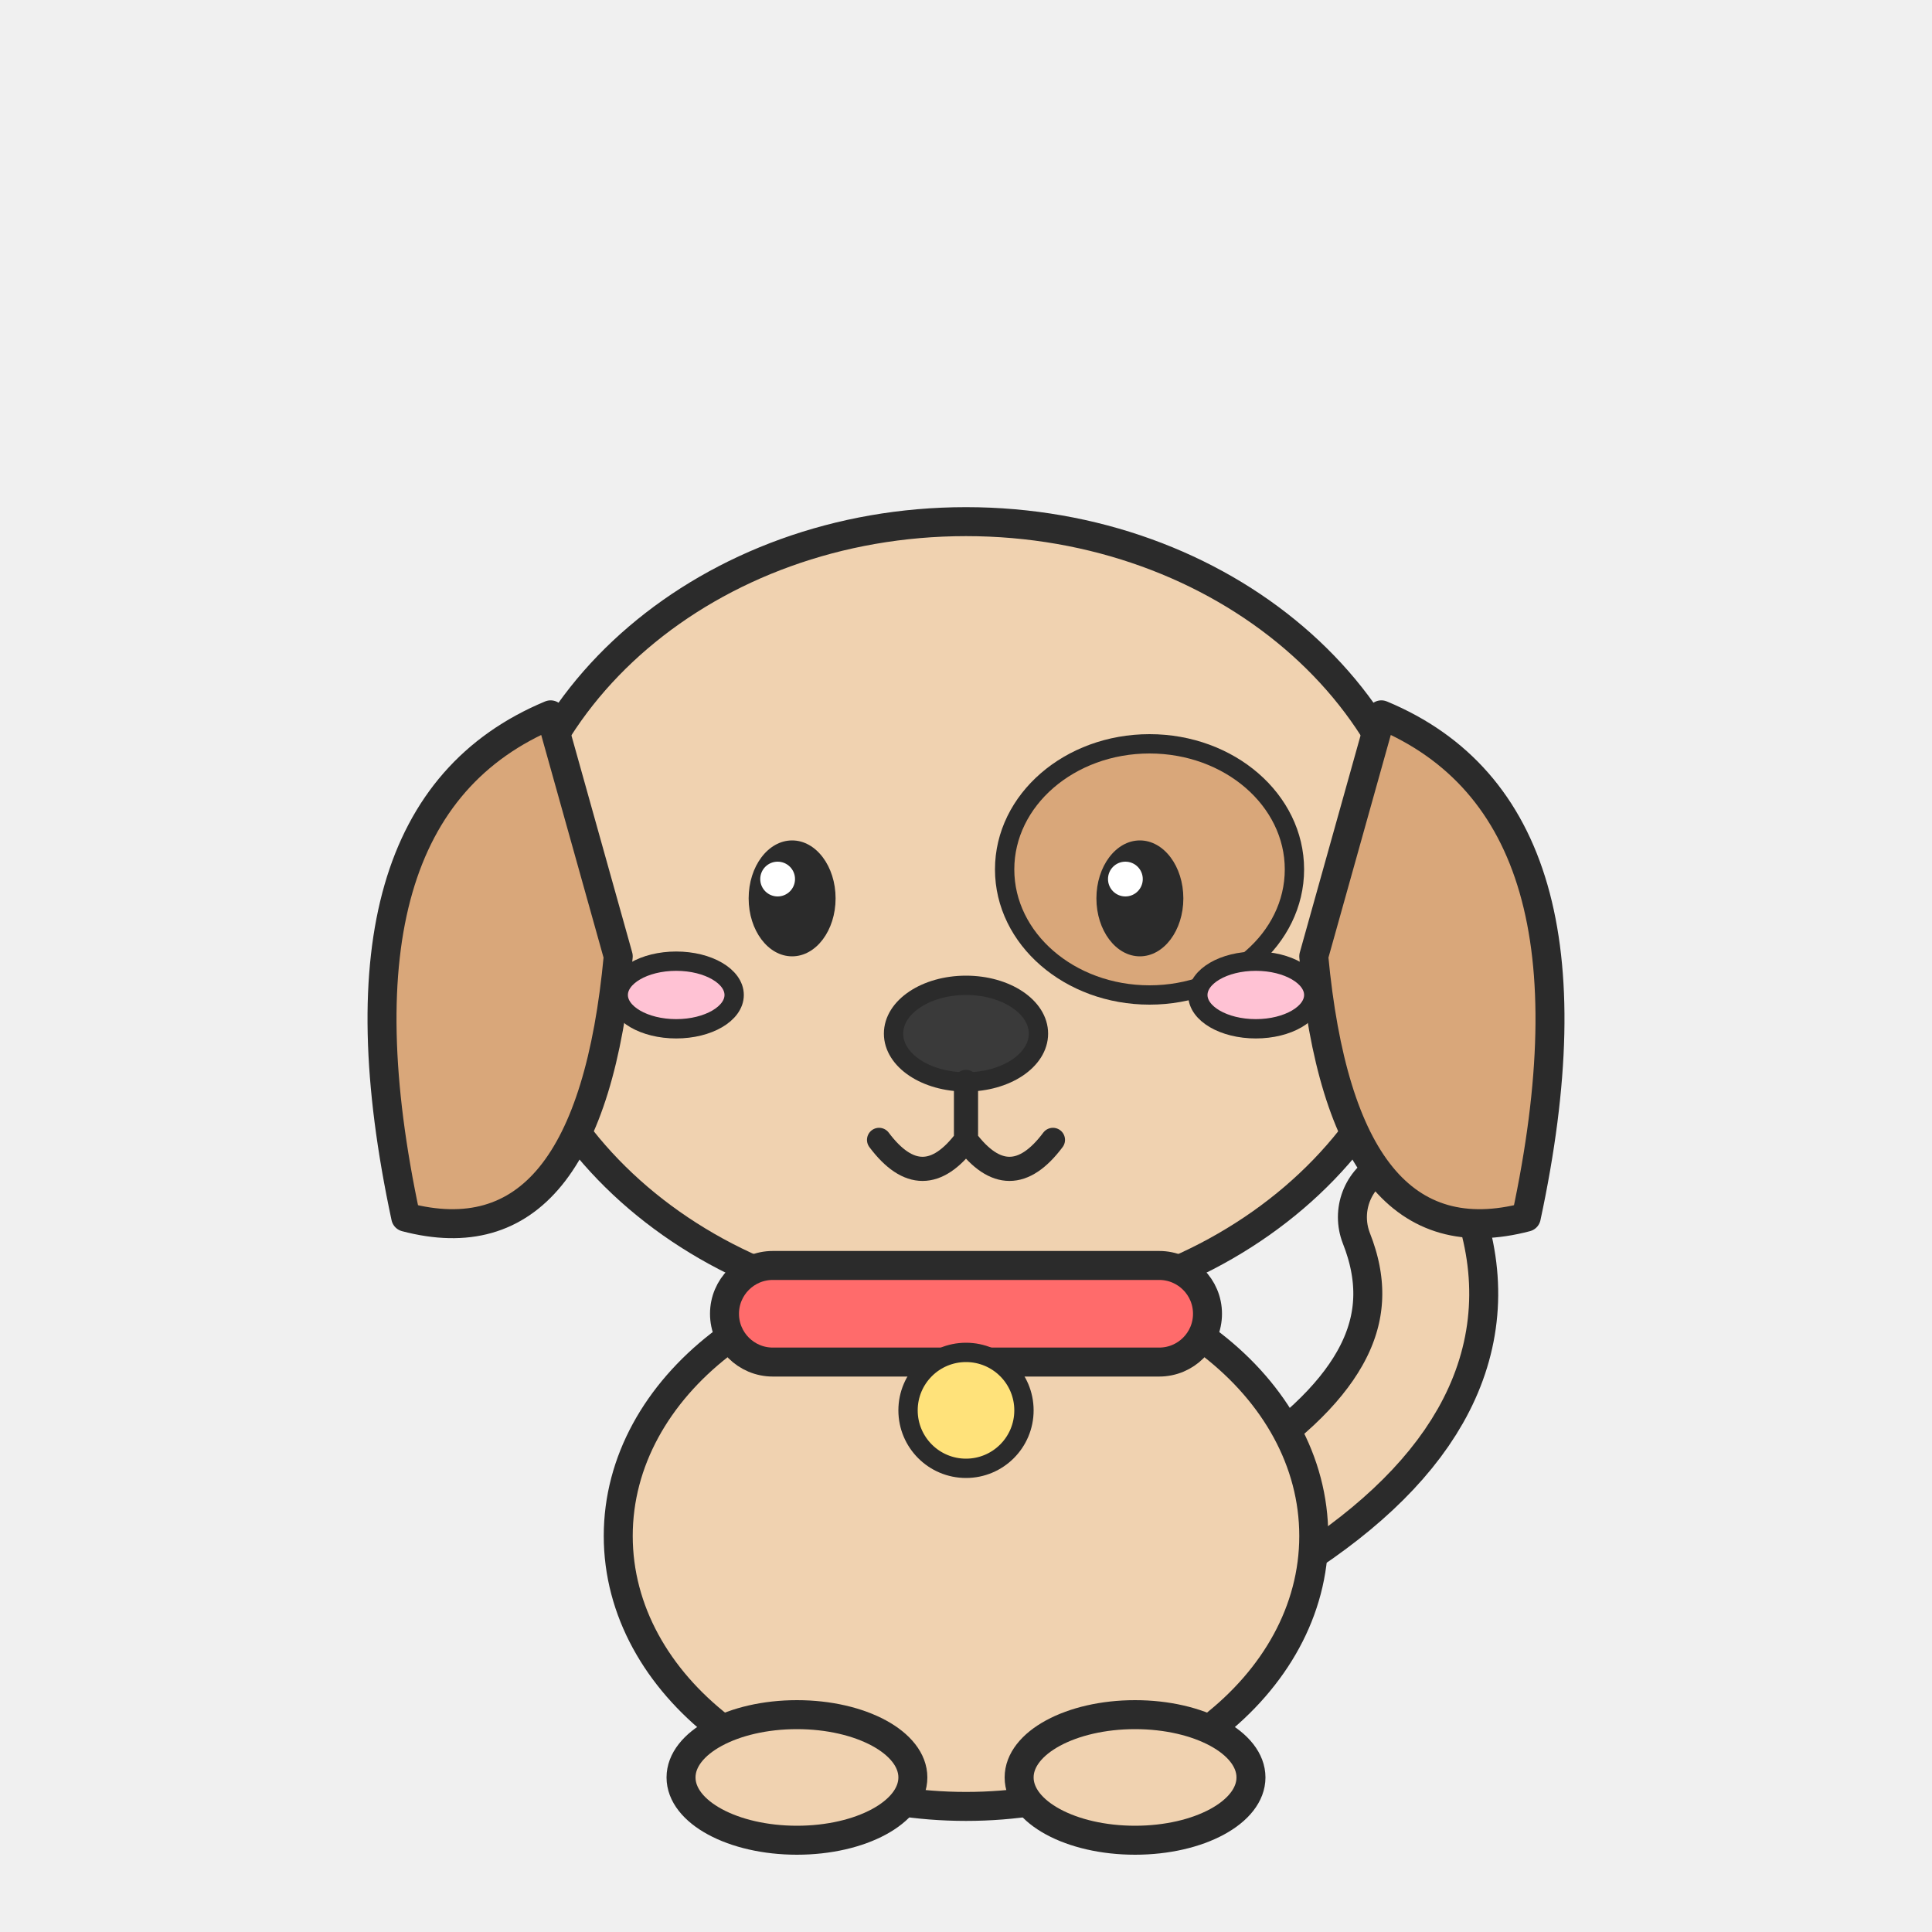
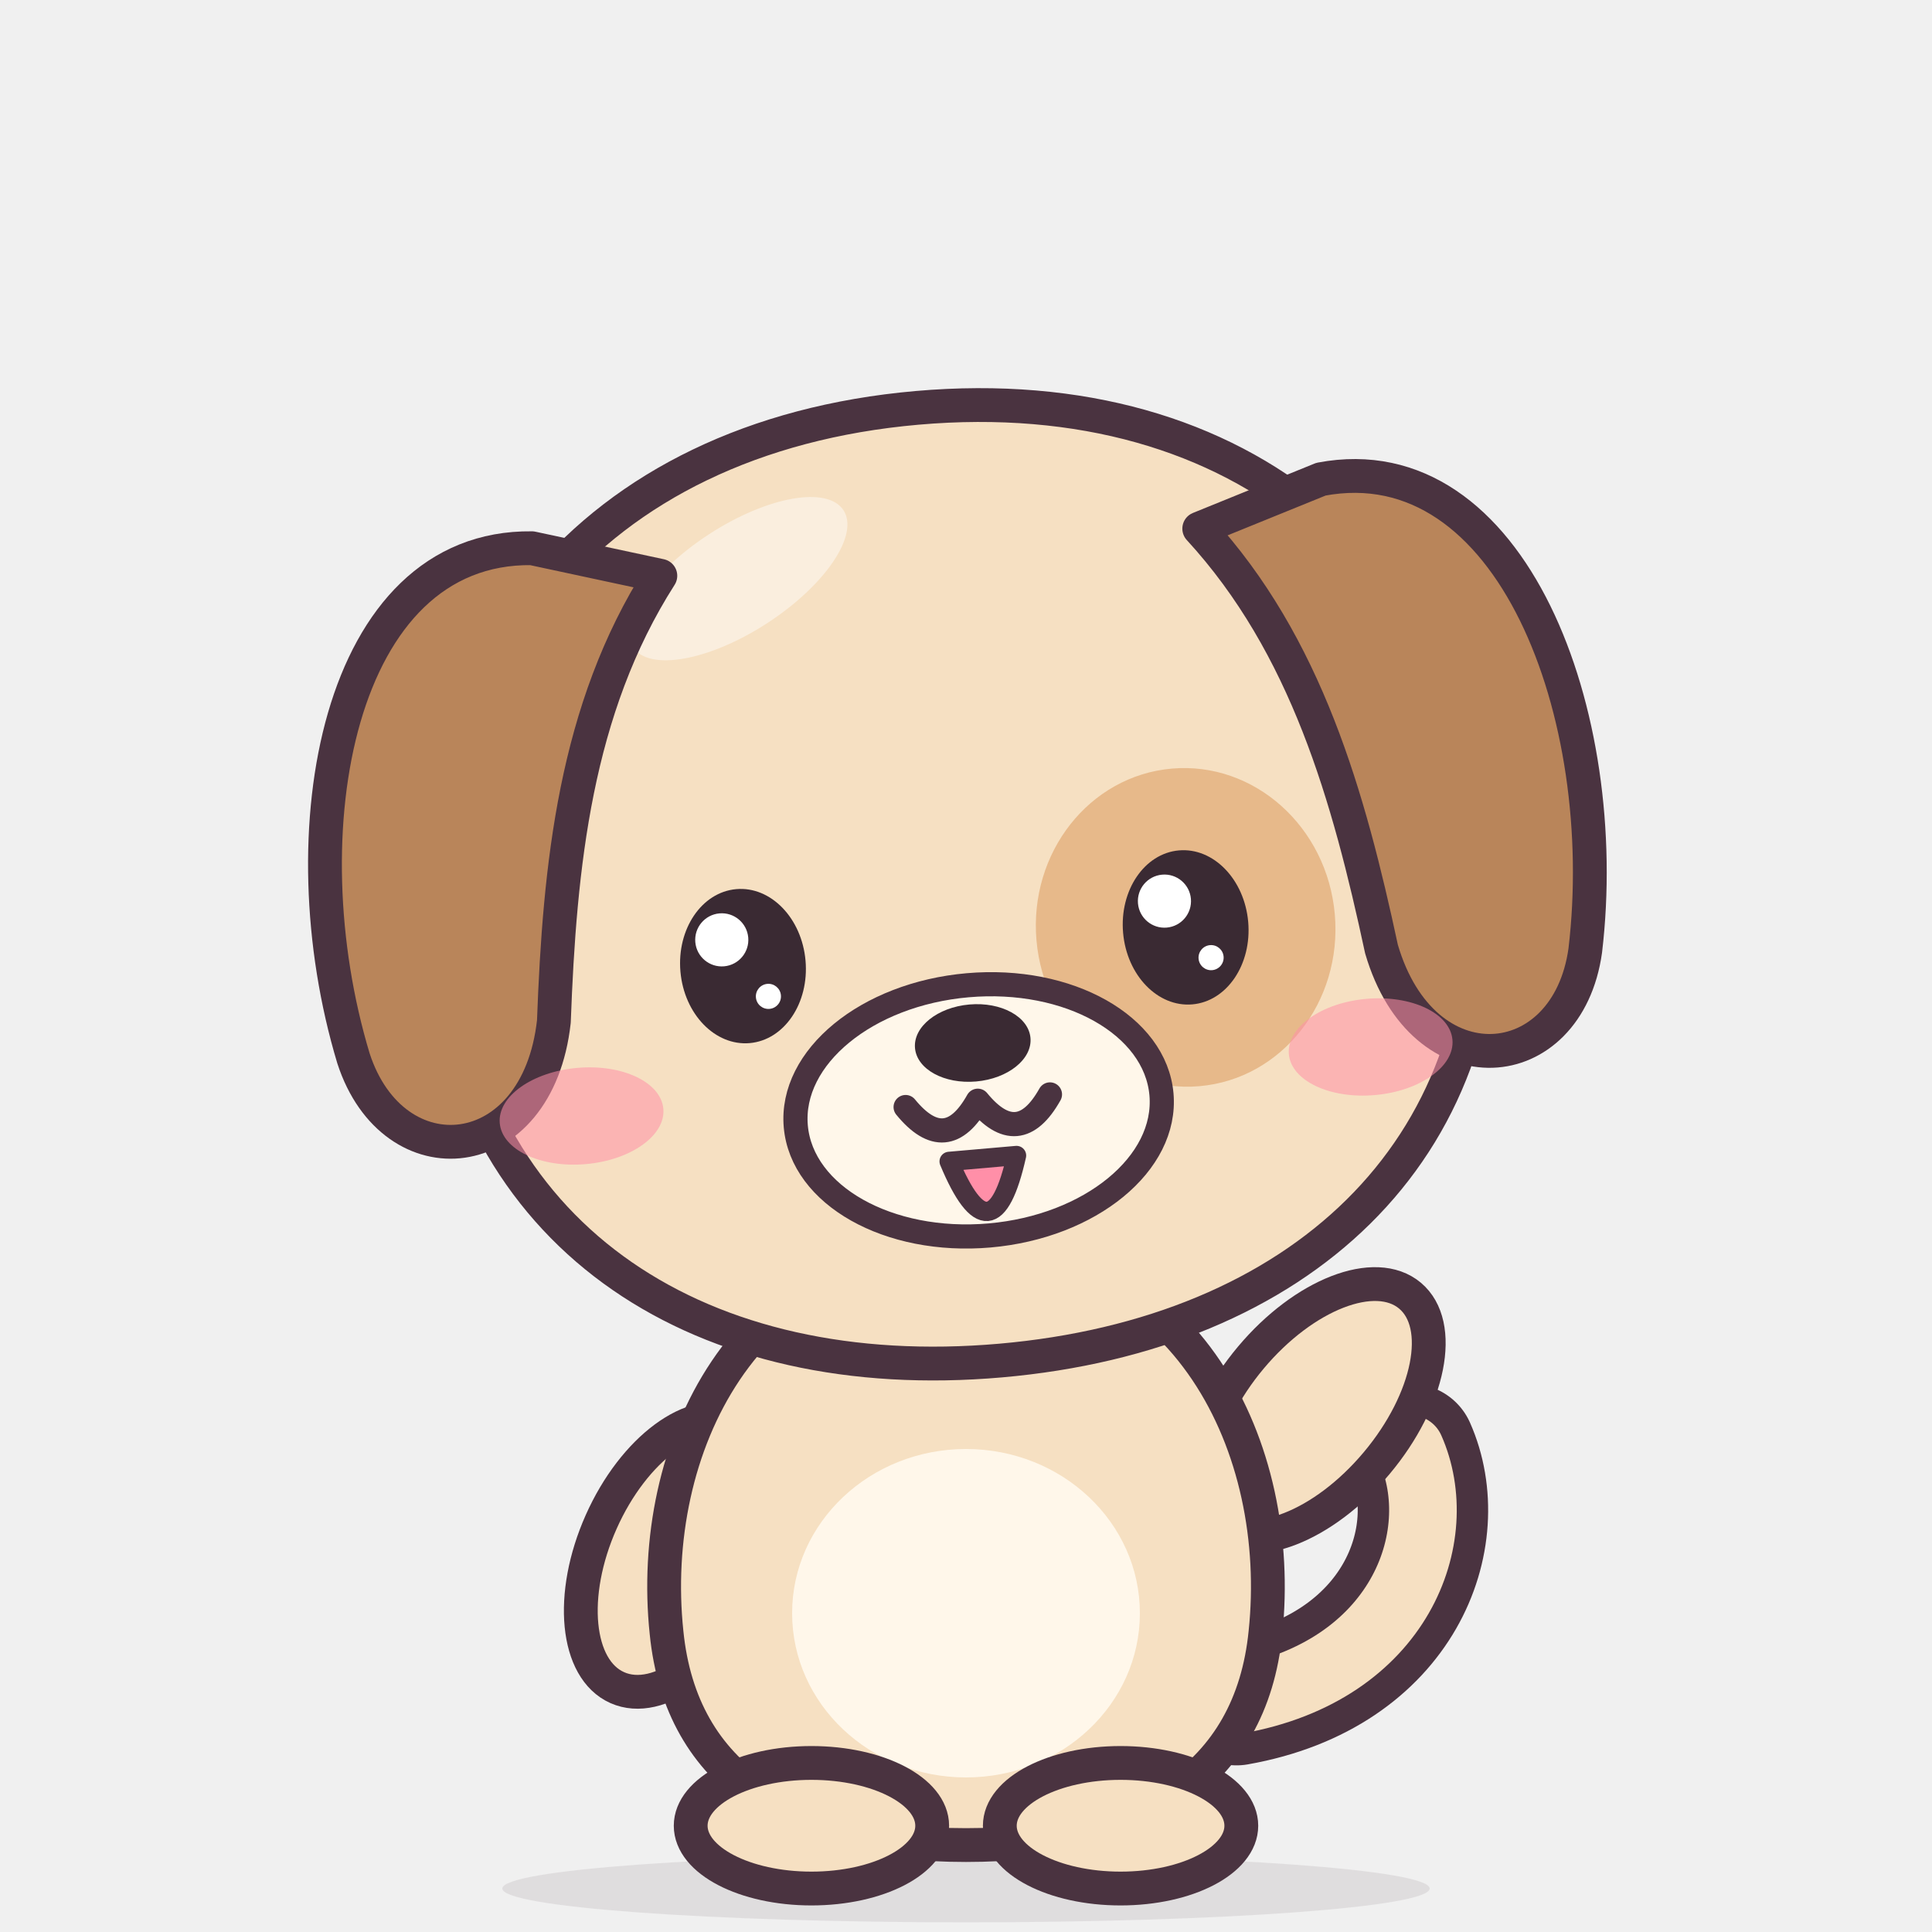
<svg xmlns="http://www.w3.org/2000/svg" viewBox="0 0 400 400">
-   <path d="M265 312 Q305 285 292 252" fill="none" stroke="#2b2b2b" stroke-width="30" stroke-linecap="round" stroke-linejoin="round" />
-   <path d="M265 312 Q305 285 292 252" fill="none" stroke="#f0d2b0" stroke-width="18" stroke-linecap="round" stroke-linejoin="round" />
-   <ellipse cx="200" cy="318" rx="72" ry="56" fill="#f0d2b0" stroke="#2b2b2b" stroke-width="6" stroke-linejoin="round" stroke-linecap="round" />
-   <ellipse cx="165" cy="368" rx="24" ry="13" fill="#f0d2b0" stroke="#2b2b2b" stroke-width="6" stroke-linejoin="round" stroke-linecap="round" />
-   <ellipse cx="235" cy="368" rx="24" ry="13" fill="#f0d2b0" stroke="#2b2b2b" stroke-width="6" stroke-linejoin="round" stroke-linecap="round" />
-   <ellipse cx="200" cy="190" rx="96" ry="82" fill="#f0d2b0" stroke="#2b2b2b" stroke-width="6" stroke-linejoin="round" stroke-linecap="round" />
-   <ellipse cx="238" cy="180" rx="30" ry="26" fill="#d9a77a" stroke="#2b2b2b" stroke-width="4" stroke-linejoin="round" stroke-linecap="round" />
-   <path d="M114 148 Q66 168 84 252 Q122 262 128 198 Z" fill="#d9a77a" stroke="#2b2b2b" stroke-width="6" stroke-linejoin="round" stroke-linecap="round" />
-   <path d="M286 148 Q334 168 316 252 Q278 262 272 198 Z" fill="#d9a77a" stroke="#2b2b2b" stroke-width="6" stroke-linejoin="round" stroke-linecap="round" />
-   <ellipse cx="164" cy="186" rx="9" ry="12" fill="#2b2b2b" />
-   <circle cx="161" cy="182" r="3.6" fill="#fff" />
-   <ellipse cx="236" cy="186" rx="9" ry="12" fill="#2b2b2b" />
-   <circle cx="233" cy="182" r="3.6" fill="#fff" />
-   <ellipse cx="140" cy="206" rx="12" ry="7" fill="#ffc2d4" stroke="#2b2b2b" stroke-width="4" stroke-linejoin="round" stroke-linecap="round" />
-   <ellipse cx="260" cy="206" rx="12" ry="7" fill="#ffc2d4" stroke="#2b2b2b" stroke-width="4" stroke-linejoin="round" stroke-linecap="round" />
-   <ellipse cx="200" cy="214" rx="15" ry="10" fill="#3a3a3a" stroke="#2b2b2b" stroke-width="4" stroke-linejoin="round" stroke-linecap="round" />
-   <path d="M200 224 L200 236 M182 236 Q191 248 200 236 Q209 248 218 236" fill="none" stroke="#2b2b2b" stroke-width="5" stroke-linejoin="round" stroke-linecap="round" />
-   <rect x="150" y="262" width="100" height="20" rx="10" fill="#ff6b6b" stroke="#2b2b2b" stroke-width="6" stroke-linejoin="round" stroke-linecap="round" />
-   <circle cx="200" cy="292" r="12" fill="#ffe27a" stroke="#2b2b2b" stroke-width="4" stroke-linejoin="round" stroke-linecap="round" />
+   <ellipse data-c="1" cx="200" cy="391" rx="96" ry="7" fill="#4a3340" opacity=".1" />
+   <path d="M256 352 C290 346 300 318 292 300" fill="none" stroke="#4a3340" stroke-width="27" stroke-linecap="round" stroke-linejoin="round" />
+   <path d="M256 352 C290 346 300 318 292 300" fill="none" stroke="#f6e0c2" stroke-width="14" stroke-linecap="round" stroke-linejoin="round" />
+   <ellipse cx="140" cy="322" rx="17" ry="30" fill="#f6e0c2" stroke="#4a3340" stroke-width="7" stroke-linejoin="round" stroke-linecap="round" transform="rotate(24 140 322)" />
+   <ellipse cx="272" cy="292" rx="17" ry="31" fill="#f6e0c2" stroke="#4a3340" stroke-width="7" stroke-linejoin="round" stroke-linecap="round" transform="rotate(40 272 292)" />
+   <path d="M200 258 C246 258 266 300 262 338 C259 368 236 382 200 382 C164 382 141 368 138 338 C134 300 154 258 200 258Z" fill="#f6e0c2" stroke="#4a3340" stroke-width="7" stroke-linejoin="round" stroke-linecap="round" />
+   <ellipse data-c="1" cx="200" cy="334" rx="36" ry="34" fill="#fff7ea" />
+   <ellipse cx="168" cy="378" rx="25" ry="13" fill="#f6e0c2" stroke="#4a3340" stroke-width="7" stroke-linejoin="round" stroke-linecap="round" />
+   <ellipse cx="232" cy="378" rx="25" ry="13" fill="#f6e0c2" stroke="#4a3340" stroke-width="7" stroke-linejoin="round" stroke-linecap="round" />
+   <g transform="rotate(-5 200 200)">
+     <path d="M200 84 C268 84 310 128 308 190 C306 248 262 282 200 282 C138 282 94 248 92 190 C90 128 132 84 200 84Z" fill="#f6e0c2" stroke="#4a3340" stroke-width="7" stroke-linejoin="round" stroke-linecap="round" />
+     <ellipse data-c="1" cx="160" cy="116" rx="26" ry="11" fill="#fff" opacity=".45" transform="rotate(-28 160 116)" />
+     <ellipse data-c="1" cx="246" cy="196" rx="31" ry="33" fill="#e7b98a" />
+     <path d="M118 106 C78 102 62 160 72 208 C78 234 108 234 114 204 C118 172 124 140 144 114 Z" fill="#b9855a" stroke="#4a3340" stroke-width="7" stroke-linejoin="round" stroke-linecap="round" />
+     <g transform="translate(400 0) scale(-1 1)">
+       <path d="M118 106 C78 102 62 160 72 208 C78 234 108 234 114 204 C118 172 124 140 144 114 Z" fill="#b9855a" stroke="#4a3340" stroke-width="7" stroke-linejoin="round" stroke-linecap="round" />
+     </g>
+     <ellipse cx="200" cy="230" rx="38" ry="26" fill="#fff7ea" stroke="#4a3340" stroke-width="5" stroke-linejoin="round" stroke-linecap="round" />
+     <ellipse data-k="1" cx="200" cy="216" rx="12" ry="8" fill="#3a2a33" />
+     <ellipse data-k="1" cx="154" cy="196" rx="13" ry="16" fill="#3a2a33" />
+     <circle data-k="1" cx="150.1" cy="190.2" r="5.5" fill="#fff" />
+     <circle data-k="1" cx="158.7" cy="202.7" r="2.6" fill="#fff" />
+     <ellipse data-k="1" cx="246" cy="196" rx="13" ry="16" fill="#3a2a33" />
+     <circle data-k="1" cx="242.1" cy="190.2" r="5.5" fill="#fff" />
+     <circle data-k="1" cx="250.7" cy="202.7" r="2.6" fill="#fff" />
+     <ellipse data-c="1" cx="118" cy="224" rx="17" ry="10" fill="#ff8fa8" opacity=".55" />
+     <ellipse data-c="1" cx="282" cy="224" rx="17" ry="10" fill="#ff8fa8" opacity=".55" />
+     <path d="M185 228 Q192.5 239 200 228 Q207.5 239 215 228" fill="none" stroke="#4a3340" stroke-width="5" stroke-linejoin="round" stroke-linecap="round" />
+     <path d="M193 240 Q200 262 207 240 Z" fill="#ff8fa8" stroke="#4a3340" stroke-width="4" stroke-linejoin="round" stroke-linecap="round" />
+   </g>
</svg>
